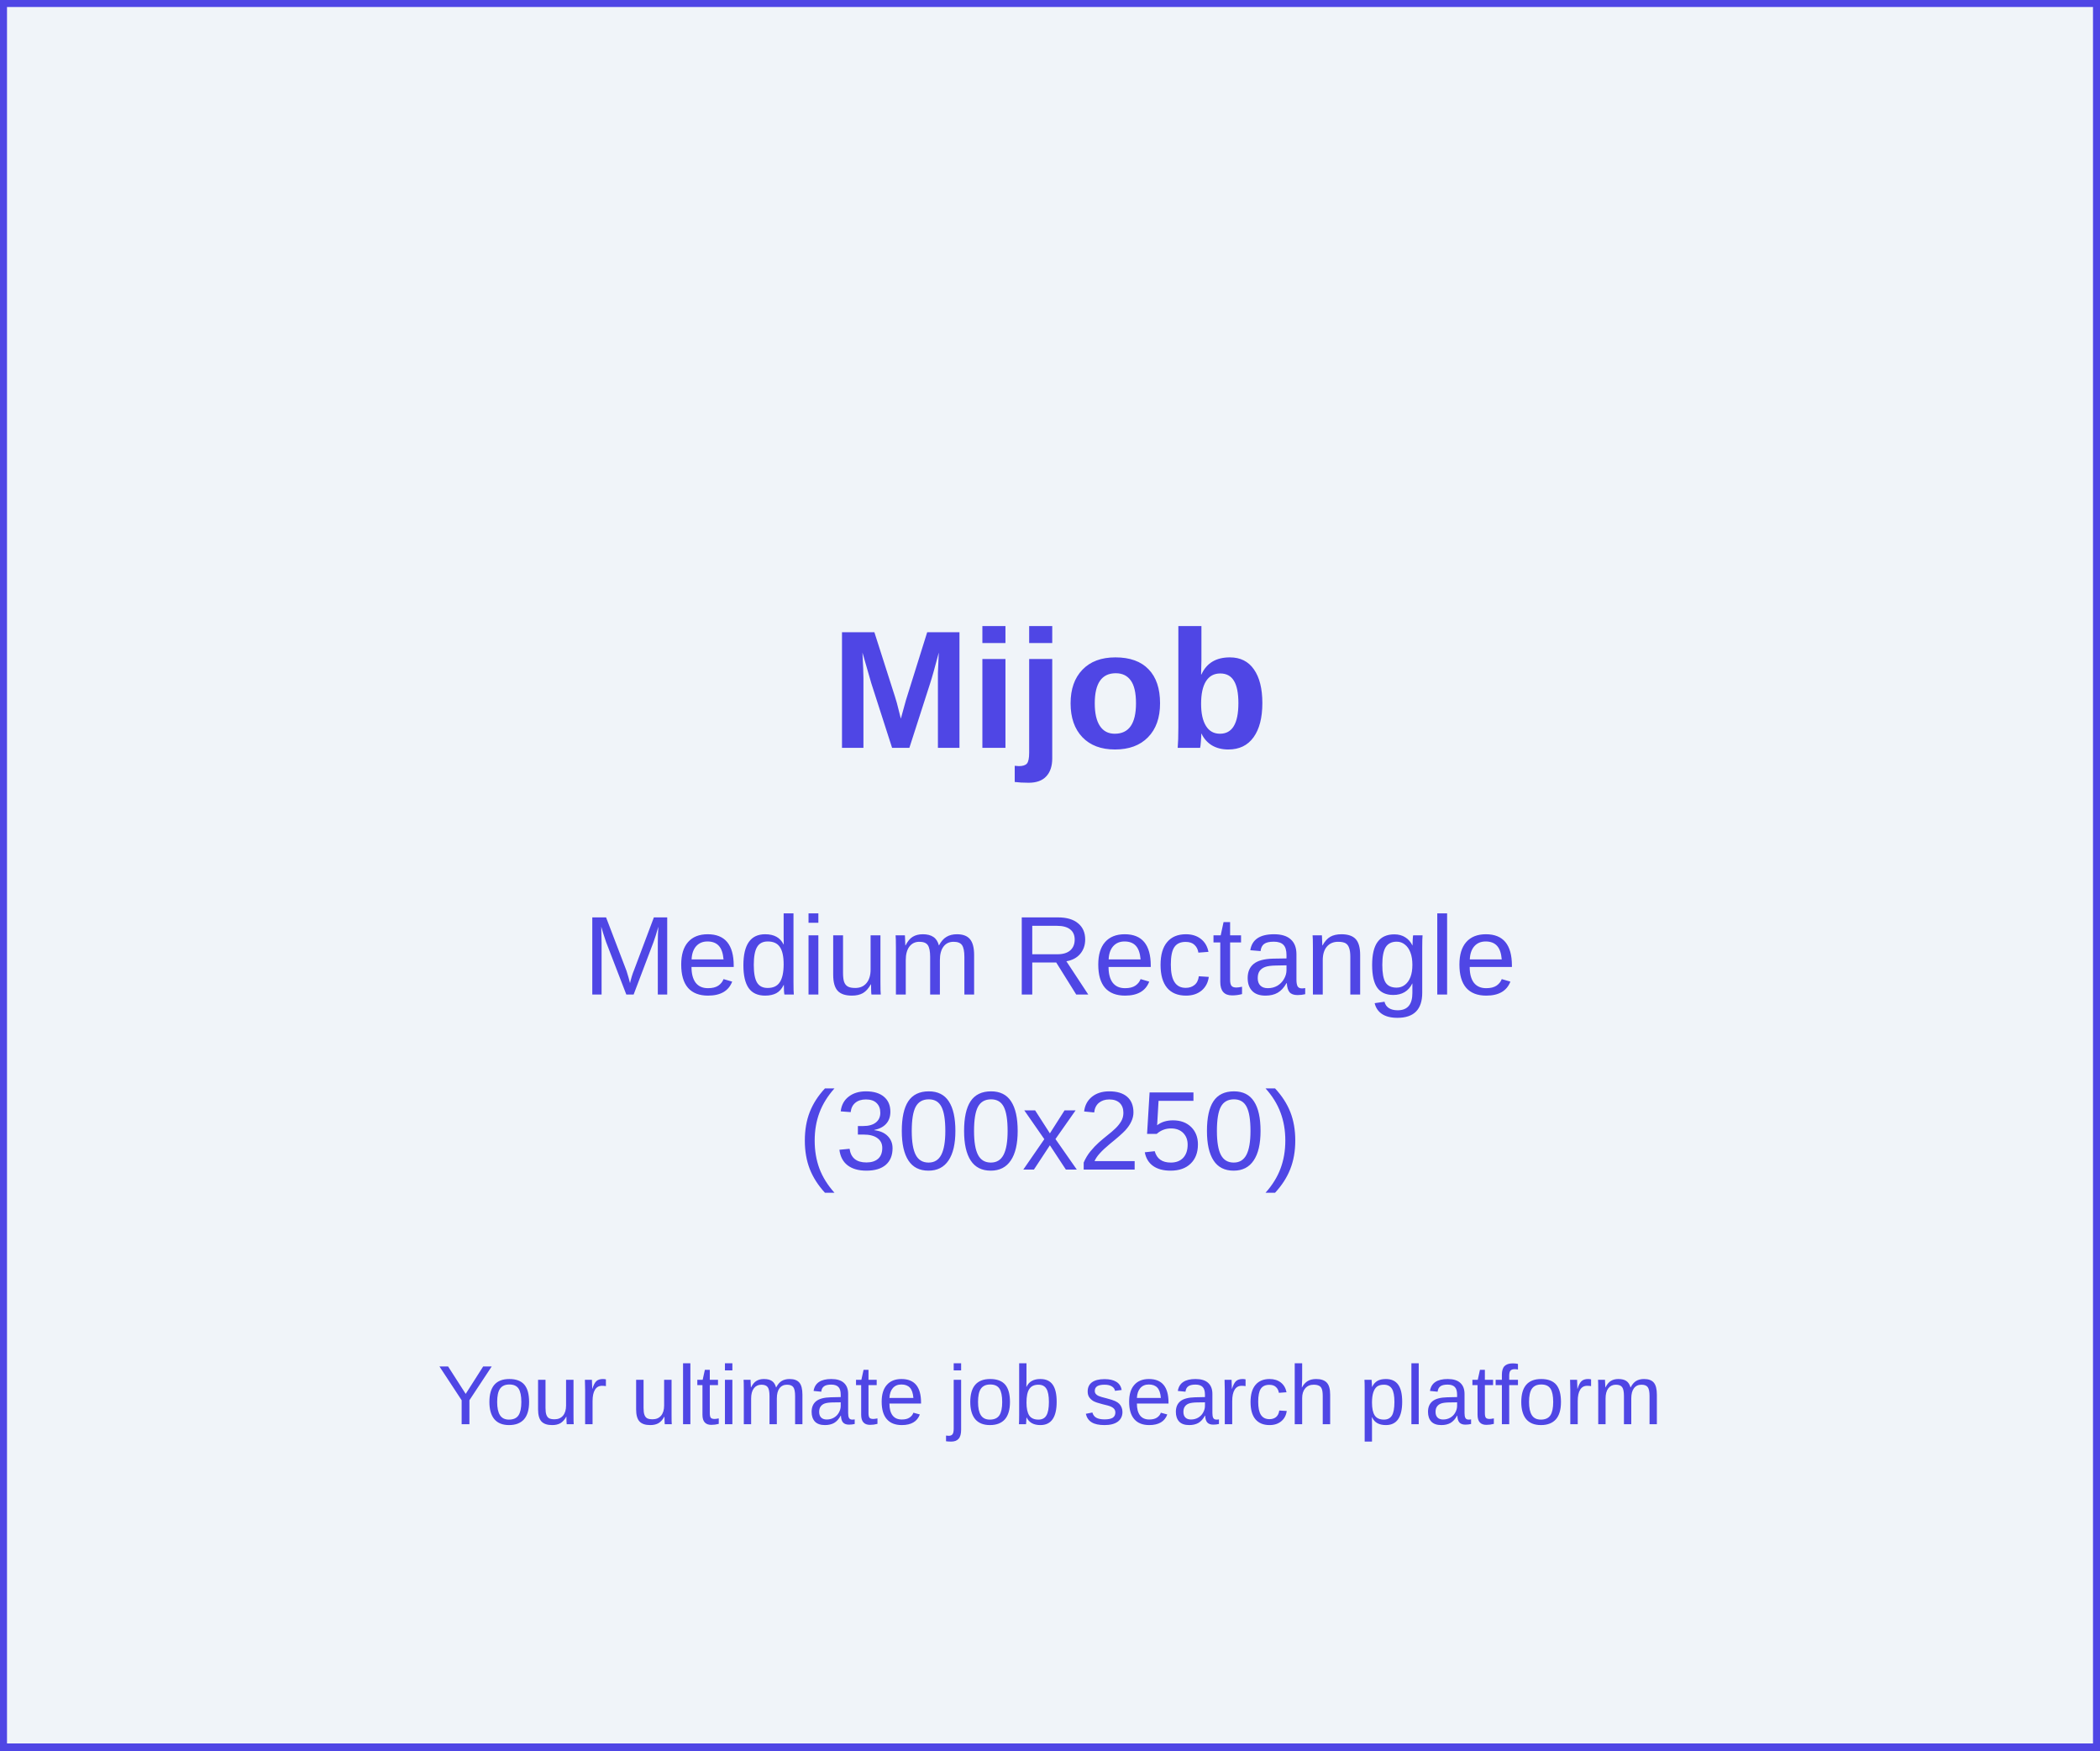
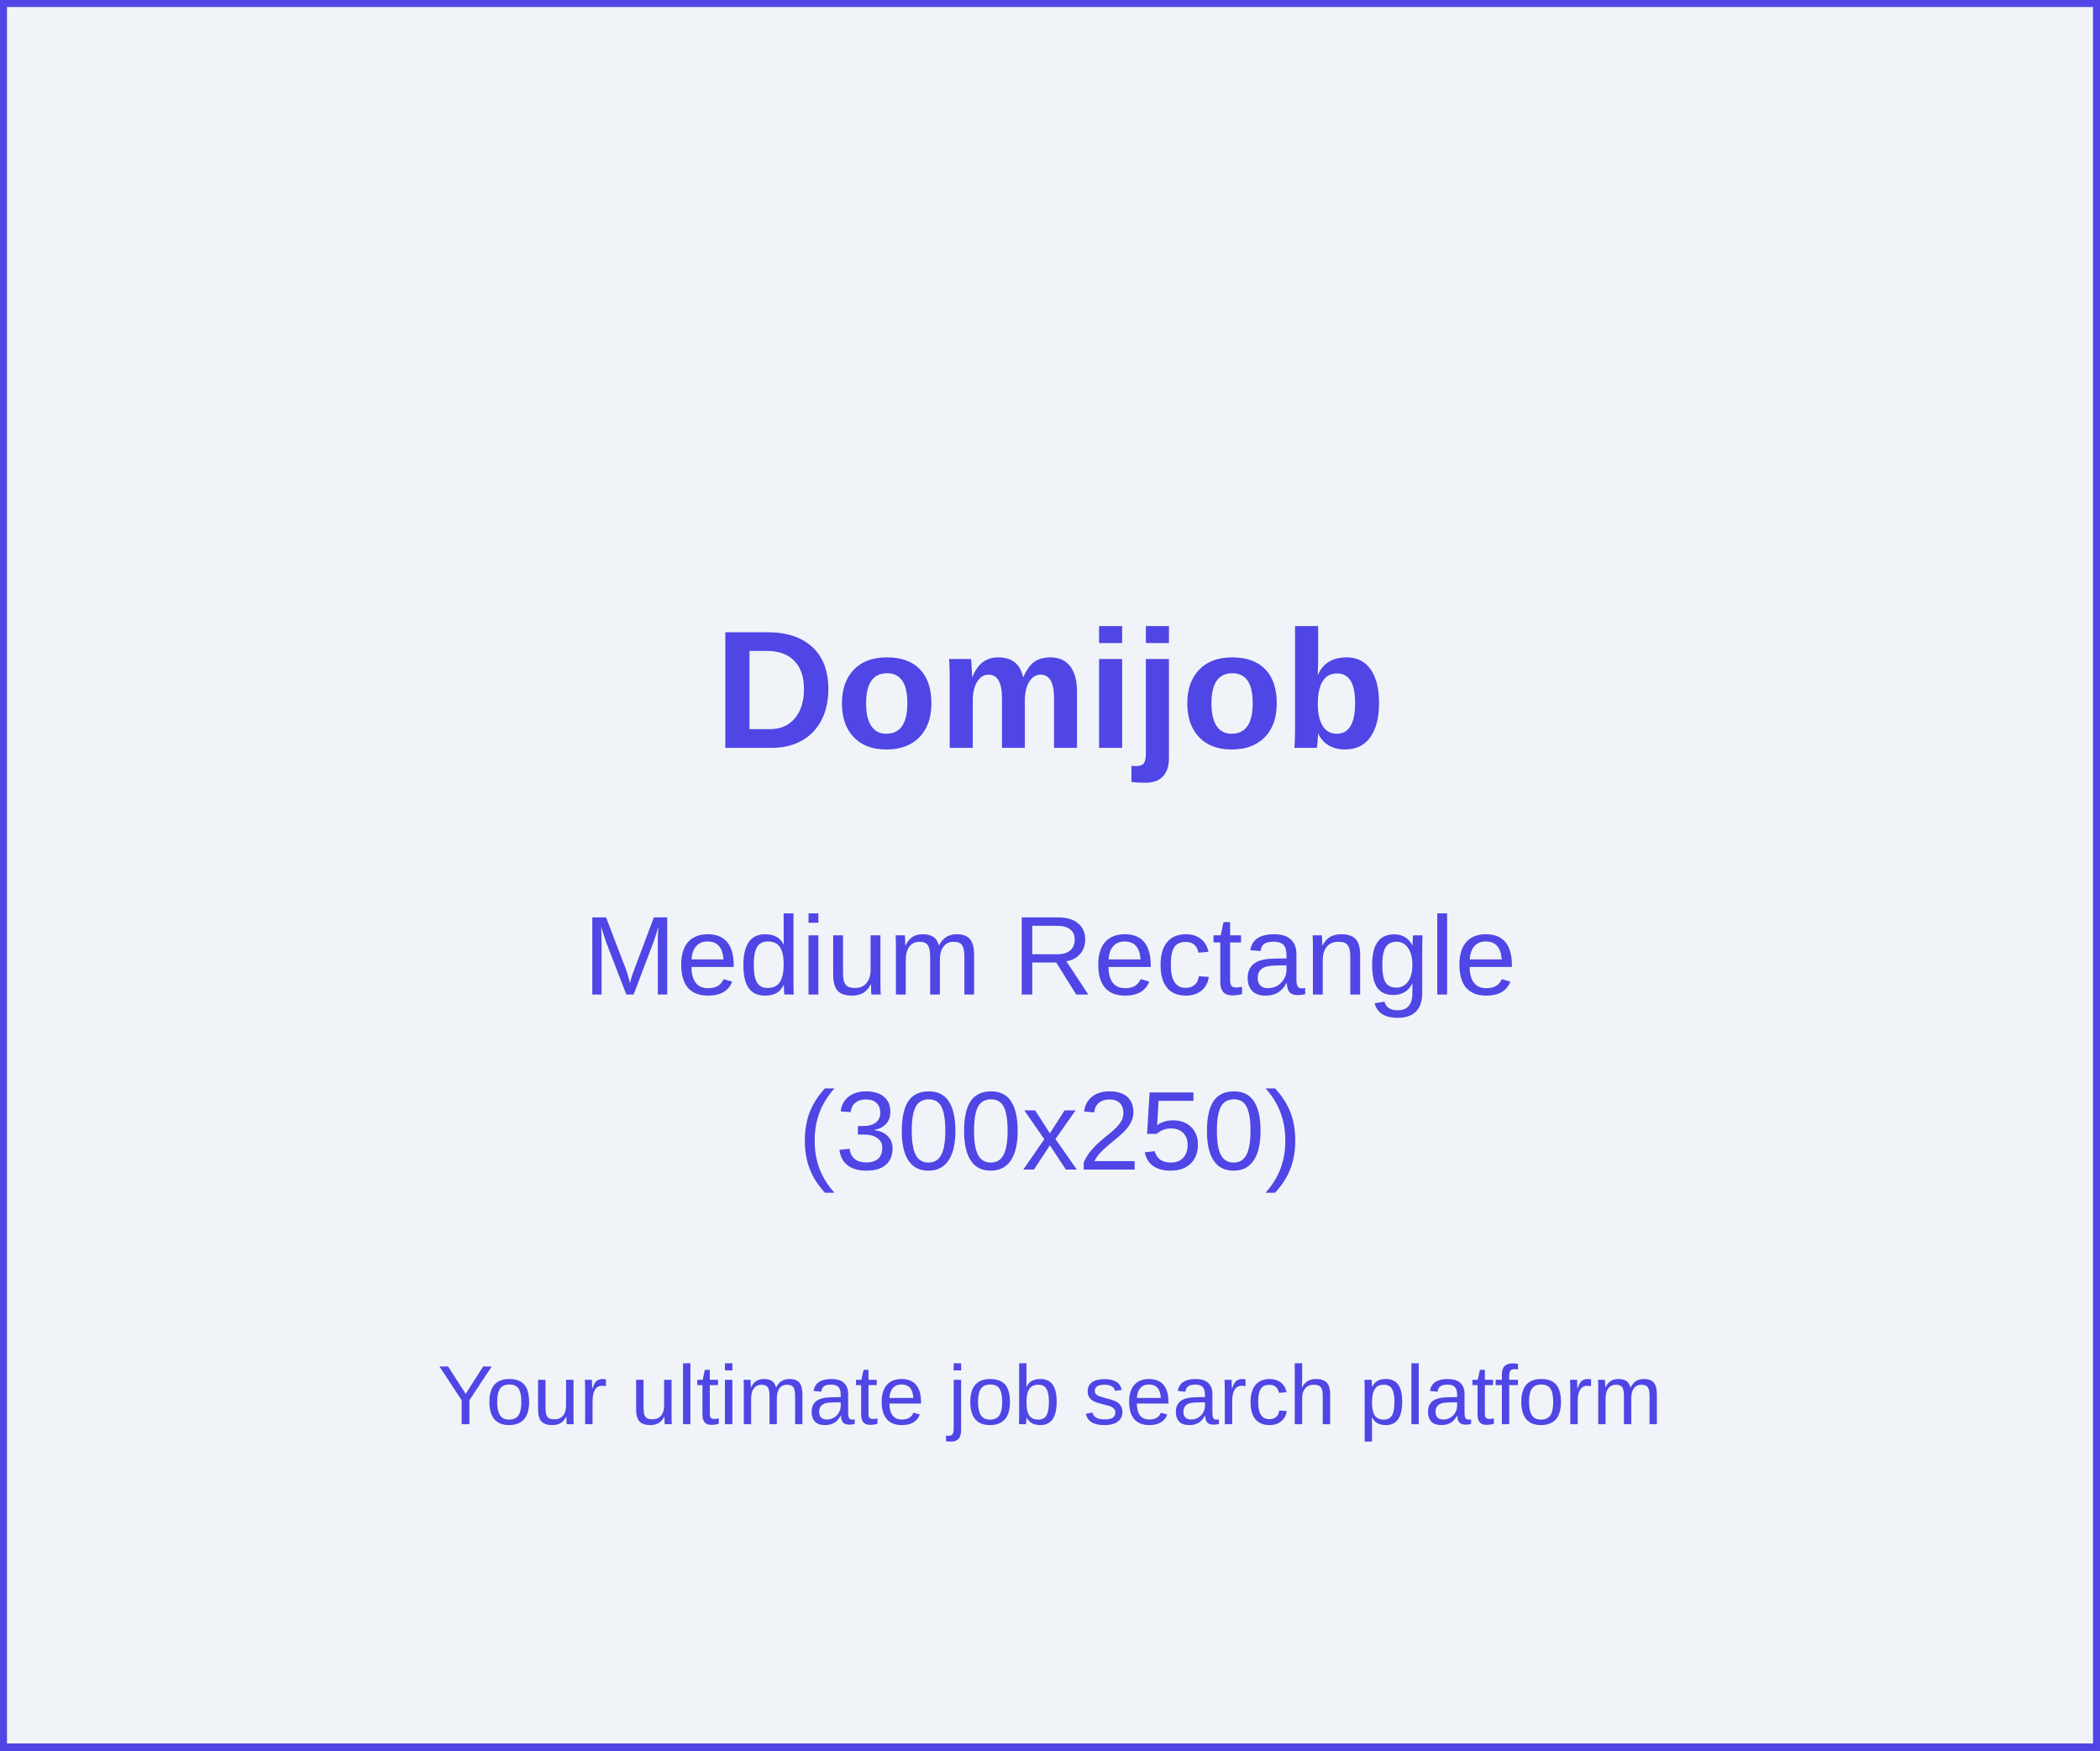
<svg xmlns="http://www.w3.org/2000/svg" width="300" height="250">
  <rect width="100%" height="100%" fill="#f0f4f9" />
  <rect width="100%" height="100%" fill="none" stroke="#4f46e5" stroke-width="2" />
-   <text x="50%" y="40%" font-family="Arial, sans-serif" font-size="24" font-weight="bold" text-anchor="middle" dominant-baseline="middle" fill="#4f46e5">Mijob</text>
+   <text x="50%" y="40%" font-family="Arial, sans-serif" font-size="24" font-weight="bold" text-anchor="middle" dominant-baseline="middle" fill="#4f46e5">Domijob</text>
  <text x="50%" y="55%" font-family="Arial, sans-serif" font-size="16" text-anchor="middle" dominant-baseline="middle" fill="#4f46e5">Medium Rectangle</text>
  <text x="50%" y="65%" font-family="Arial, sans-serif" font-size="16" text-anchor="middle" dominant-baseline="middle" fill="#4f46e5">(300x250)</text>
  <text x="50%" y="80%" font-family="Arial, sans-serif" font-size="12" text-anchor="middle" dominant-baseline="middle" fill="#4f46e5">Your ultimate job search platform</text>
</svg>
